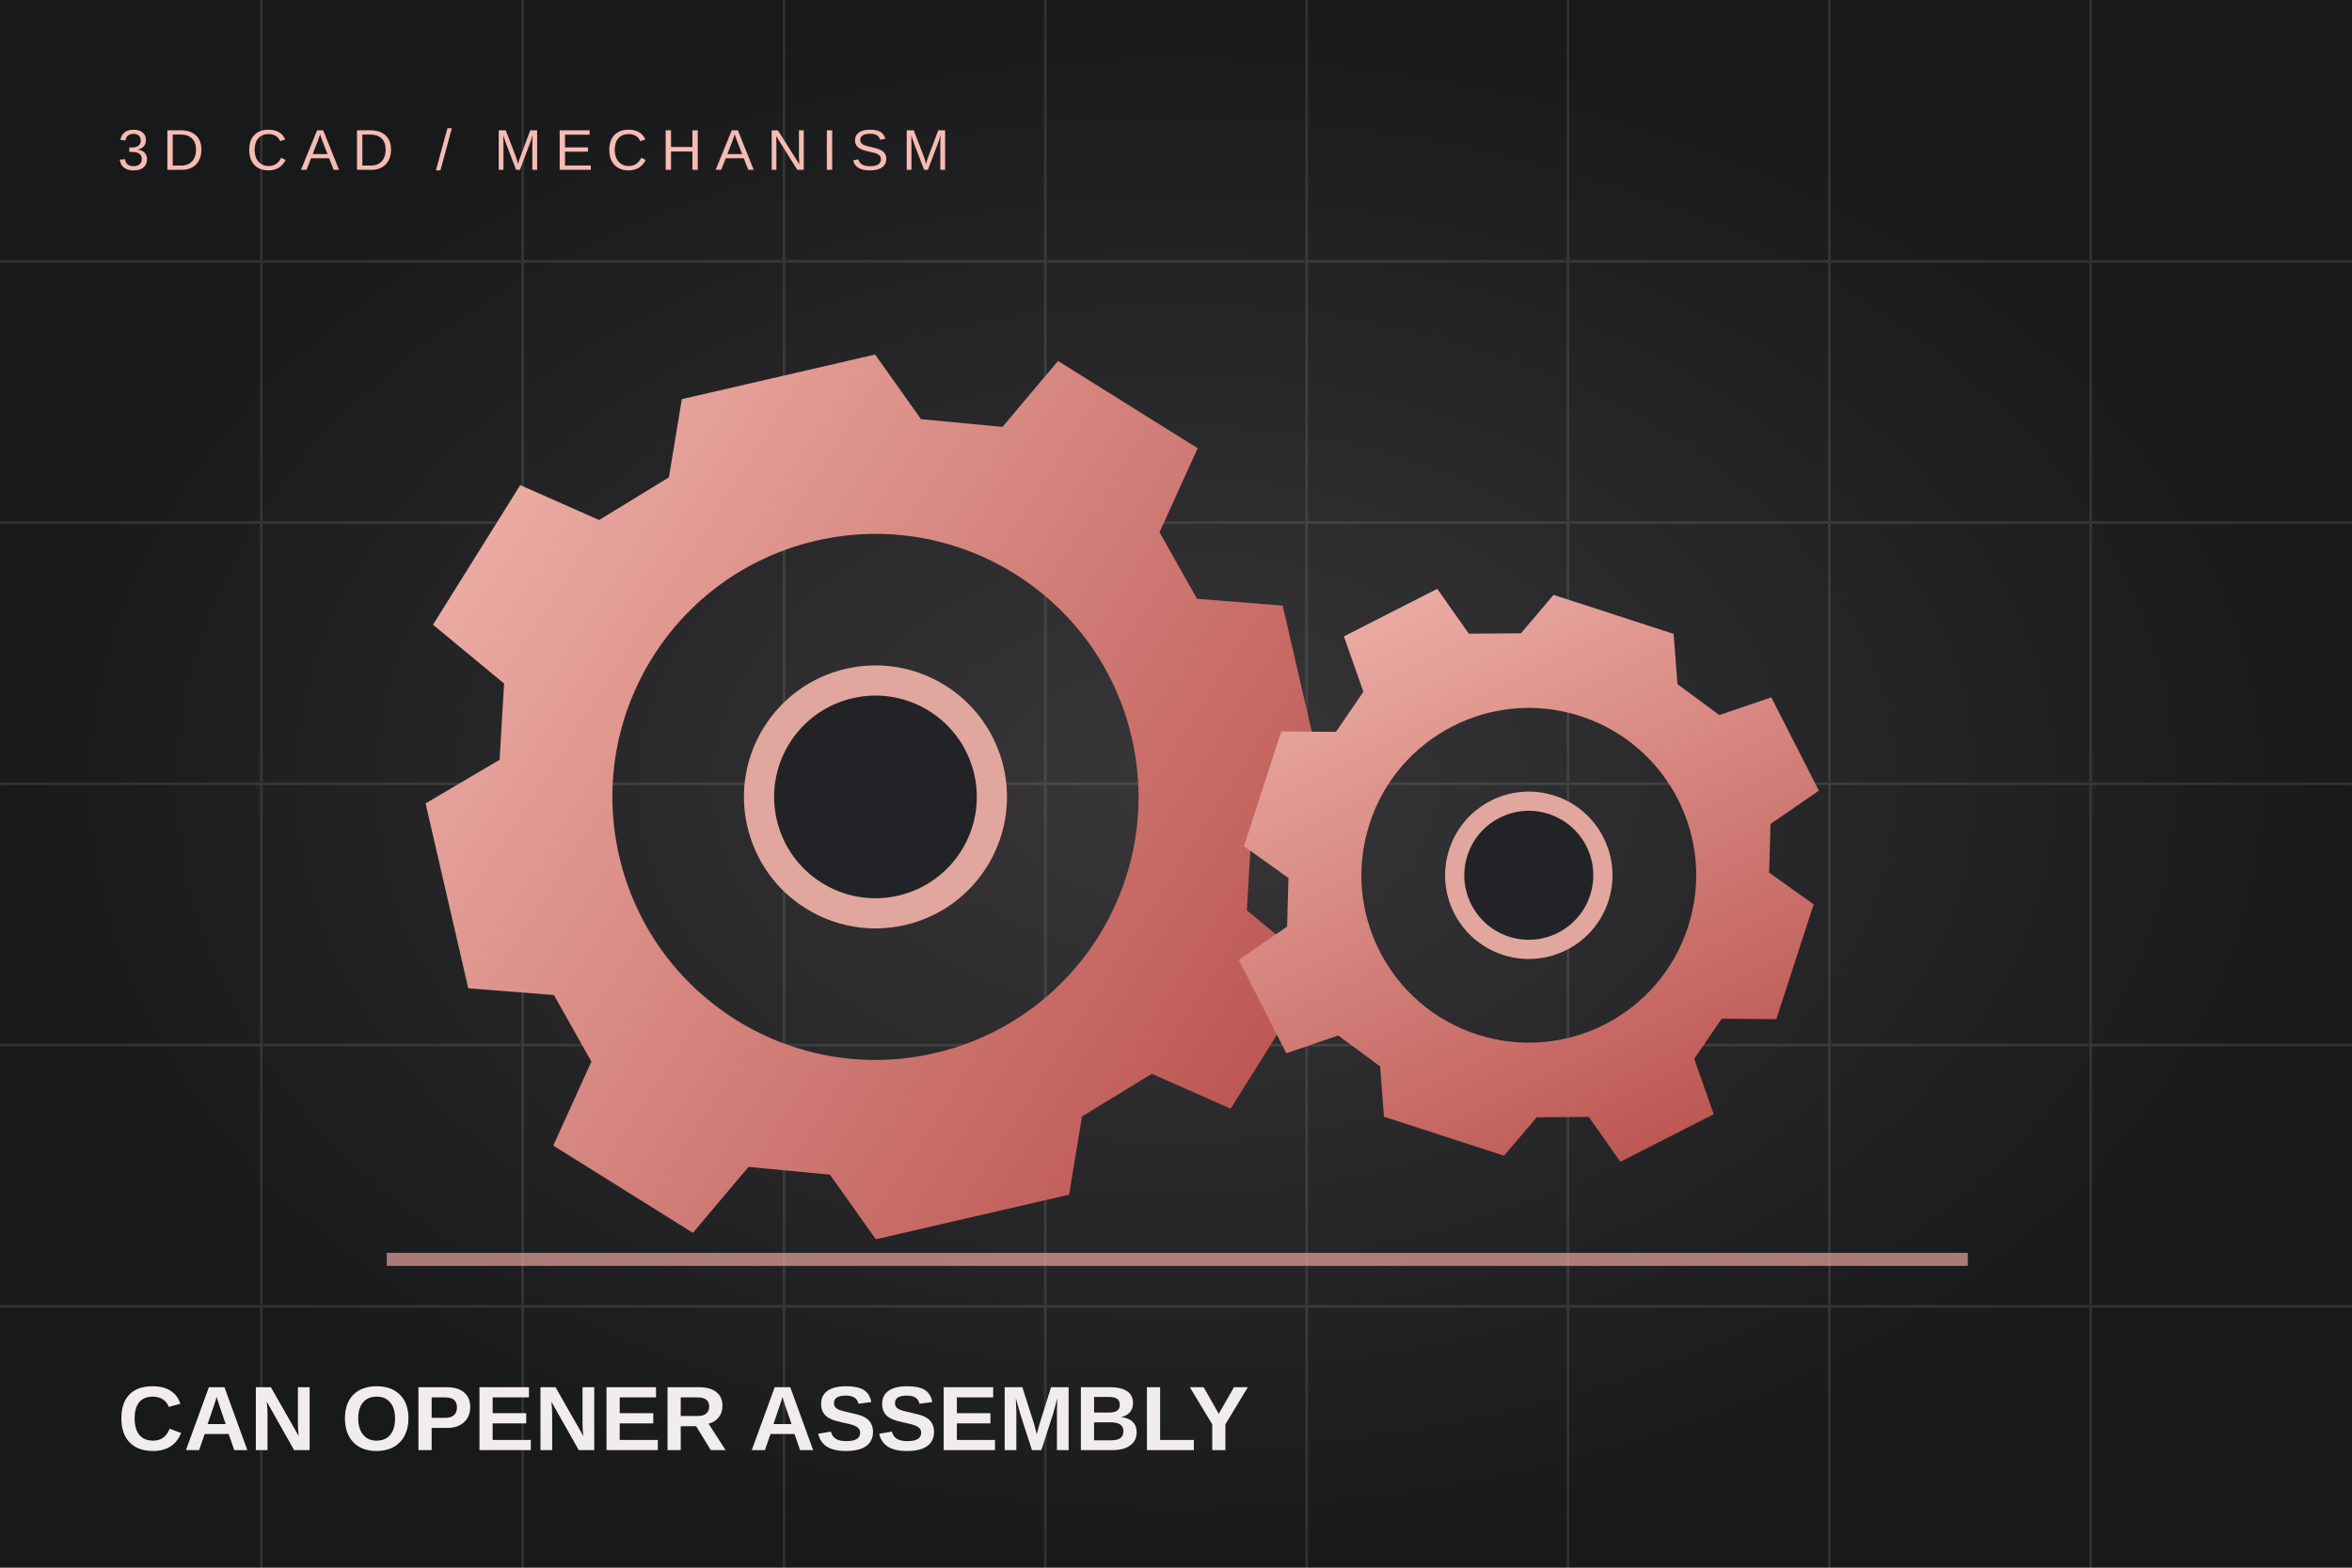
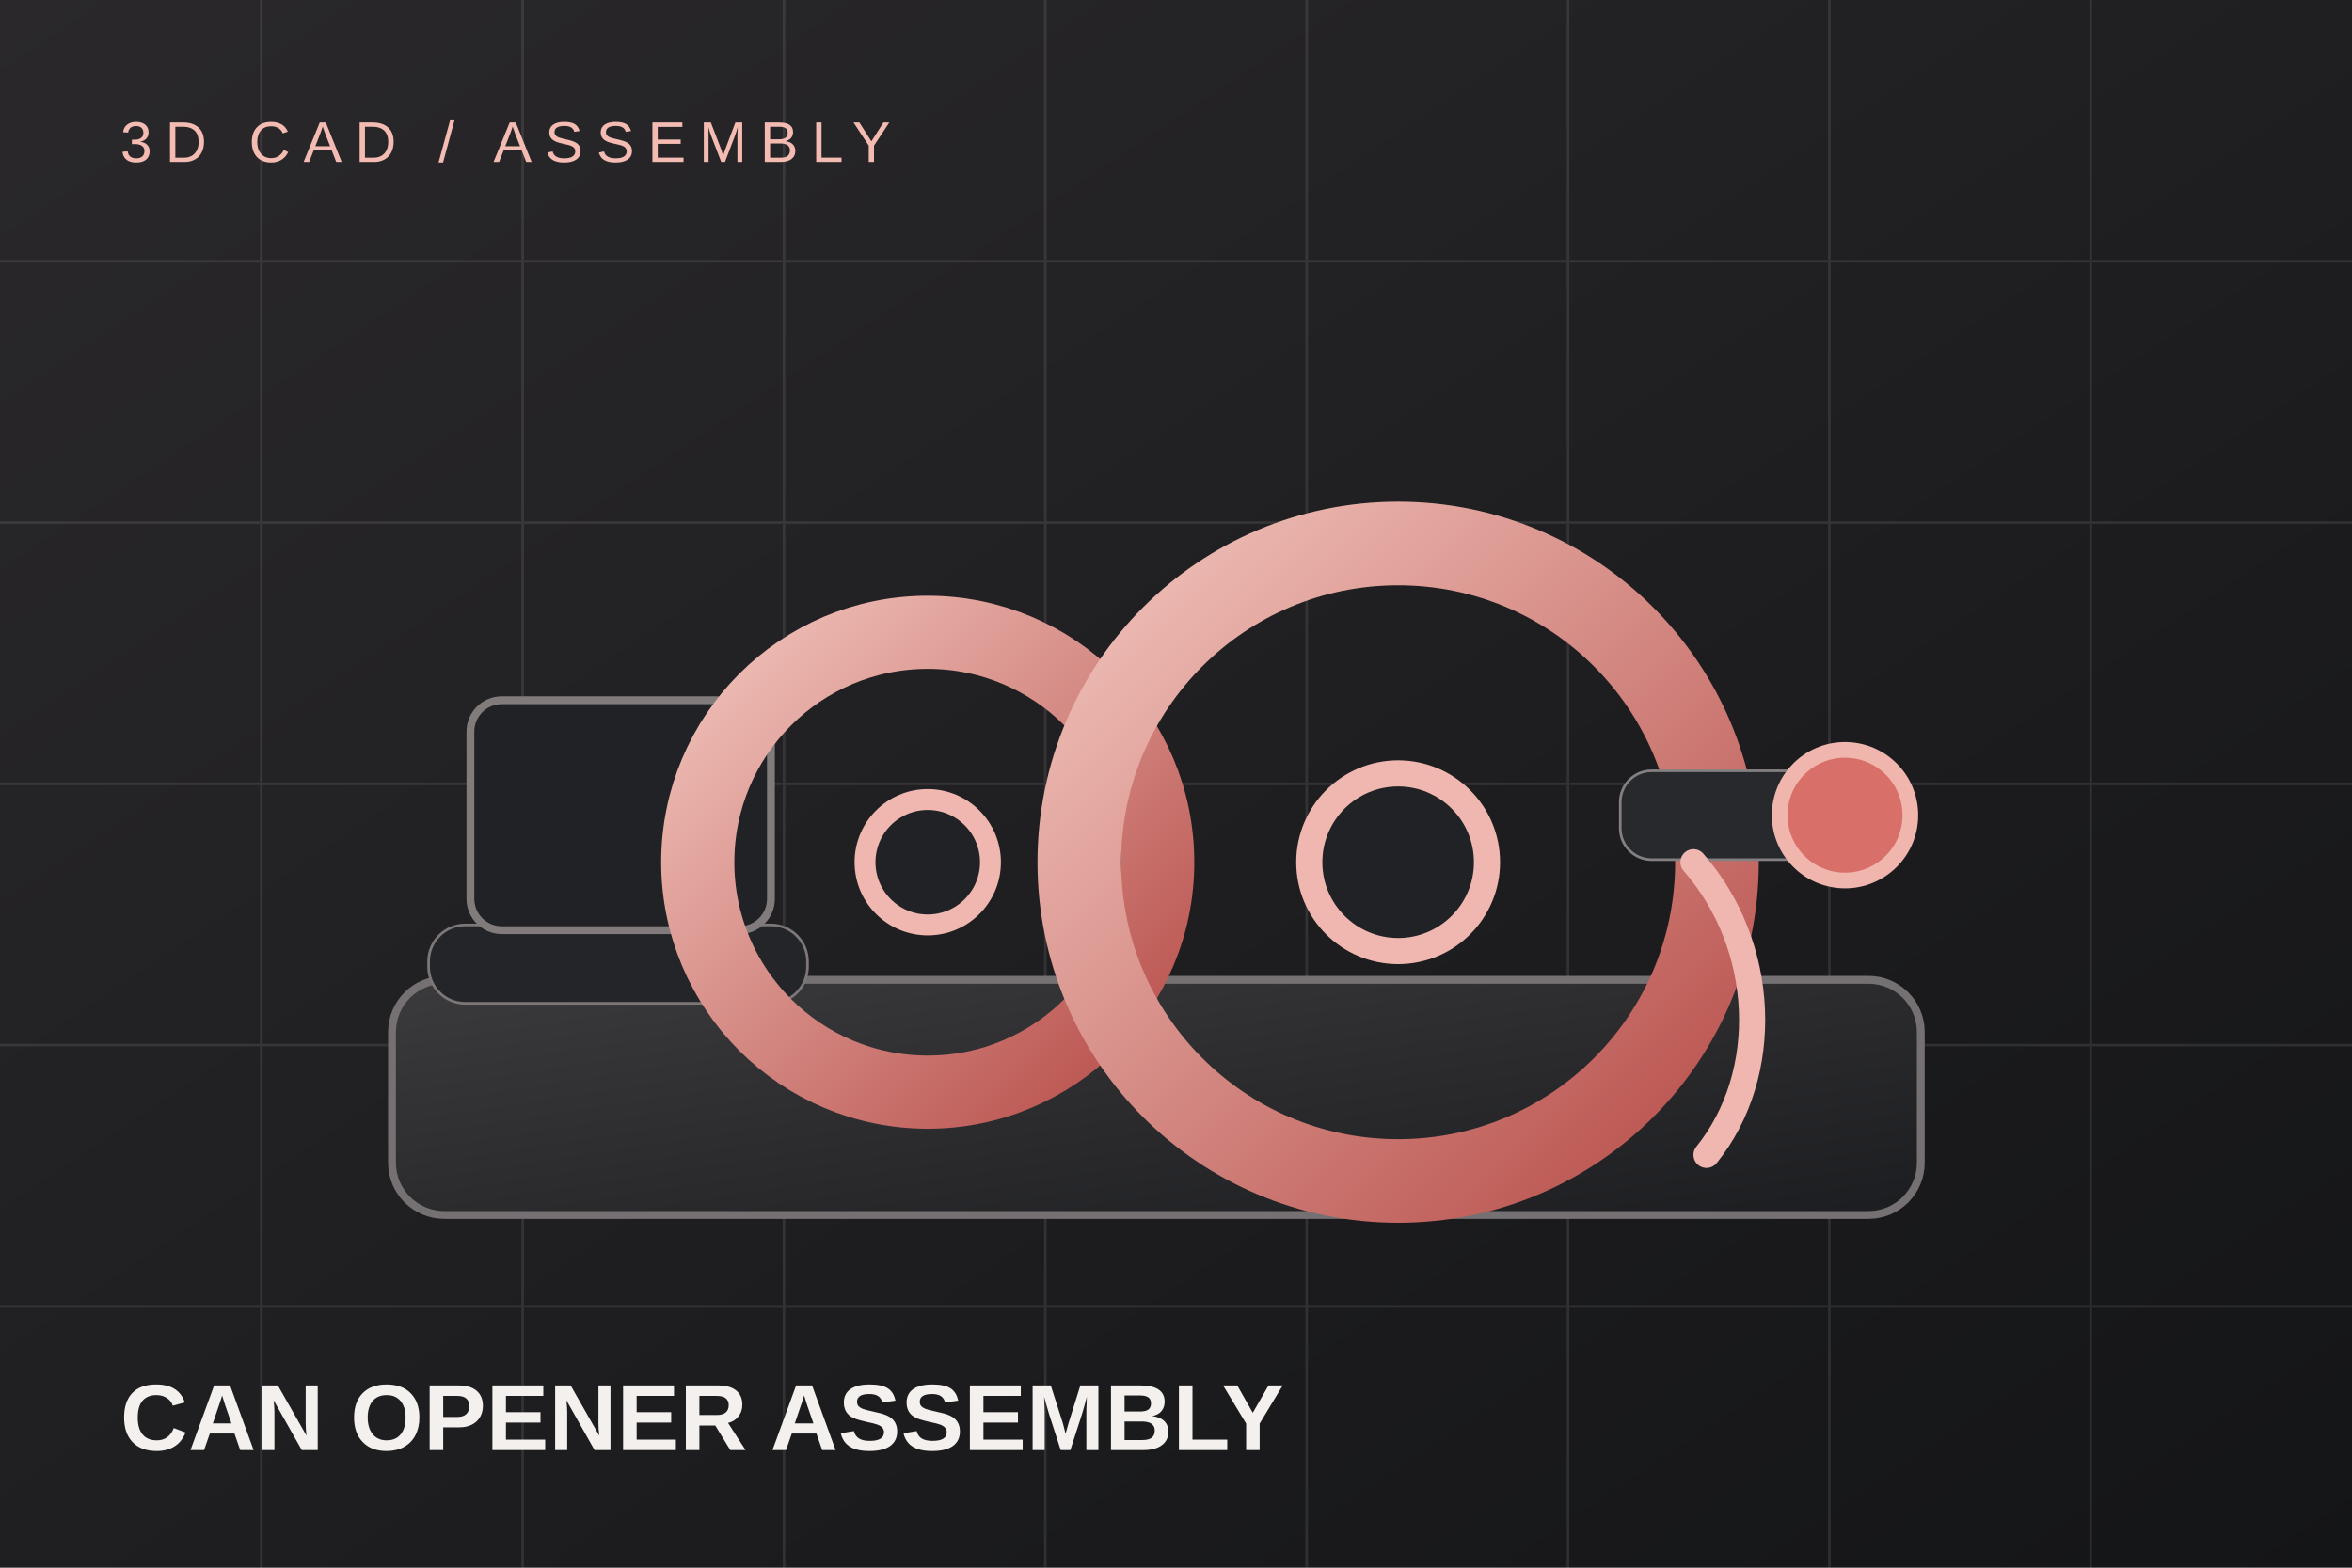
- <svg xmlns="http://www.w3.org/2000/svg" viewBox="0 0 900 600" role="img" aria-label="Stylized technical drawing of meshed gears in a can opener assembly">
+ <svg xmlns="http://www.w3.org/2000/svg" viewBox="0 0 900 600" role="img" aria-label="Preview illustration of a can opener assembly">
  <defs>
-     <radialGradient id="bg">
-       <stop stop-color="#383638" />
-       <stop offset="1" stop-color="#18191b" />
-     </radialGradient>
-     <linearGradient id="gear" x1="0" y1="0" x2="1" y2="1">
-       <stop stop-color="#f1b7ae" />
-       <stop offset="1" stop-color="#b64b48" />
+     <linearGradient id="bg" x1="0" y1="0" x2="1" y2="1">
+       <stop stop-color="#2a282b" />
+       <stop offset="1" stop-color="#141517" />
    </linearGradient>
-     <g id="wheel">
-       <path fill="url(#gear)" fill-rule="evenodd" d="M-23-100H23L30-83 48-77 64-89 91-62 78-45 83-28 102-22 102 22 83 28 78 45 91 62 64 89 48 77 30 83 23 100-23 100-30 83-48 77-64 89-91 62-78 45-83 28-102 22-102-22-83-28-78-45-91-62-64-89-48-77-30-83Z M0-61A61 61 0 1 0 0 61A61 61 0 1 0 0-61Z" />
-       <circle r="27" fill="#222326" stroke="#e1a69d" stroke-width="7" />
-     </g>
+     <linearGradient id="metal" x1="0" y1="0" x2="1" y2="1">
+       <stop stop-color="#f0c2ba" />
+       <stop offset="1" stop-color="#b84f4b" />
+     </linearGradient>
+     <linearGradient id="base" x1="0" y1="0" x2="1" y2="1">
+       <stop stop-color="#3b3a3d" />
+       <stop offset="1" stop-color="#1c1d20" />
+     </linearGradient>
  </defs>
  <rect width="900" height="600" fill="url(#bg)" />
-   <g opacity=".14" stroke="#c9c7c5" stroke-width="1">
+   <g opacity=".12" stroke="#d1cecb" stroke-width="1">
    <path d="M0 100H900M0 200H900M0 300H900M0 400H900M0 500H900M100 0V600M200 0V600M300 0V600M400 0V600M500 0V600M600 0V600M700 0V600M800 0V600" />
  </g>
-   <g transform="translate(335 305) rotate(-13) scale(1.65)">
-     <use href="#wheel" />
-   </g>
-   <g transform="translate(585 335) rotate(18) scale(1.05)">
-     <use href="#wheel" />
-   </g>
-   <path d="M148 482H753" stroke="#f6aca6" stroke-width="5" opacity=".65" />
-   <text x="45" y="65" fill="#f6bbb2" font-size="22" font-family="Arial,sans-serif" letter-spacing="5">3D CAD / MECHANISM</text>
-   <text x="45" y="555" fill="#f2eded" font-size="35" font-weight="bold" font-family="Arial,sans-serif">CAN OPENER ASSEMBLY</text>
+   <rect x="150" y="375" width="585" height="90" rx="20" fill="url(#base)" stroke="#757173" stroke-width="3" />
+   <rect x="164" y="354" width="145" height="30" rx="14" fill="#242529" stroke="#7d7777" />
+   <rect x="180" y="268" width="115" height="88" rx="12" fill="#212226" stroke="#817b7b" stroke-width="3" />
+   <circle cx="355" cy="330" r="88" fill="none" stroke="url(#metal)" stroke-width="28" />
+   <circle cx="355" cy="330" r="24" fill="#212226" stroke="#efb7af" stroke-width="8" />
+   <circle cx="535" cy="330" r="122" fill="none" stroke="url(#metal)" stroke-width="32" />
+   <circle cx="535" cy="330" r="34" fill="#212226" stroke="#efb7af" stroke-width="10" />
+   <rect x="620" y="295" width="92" height="34" rx="12" fill="#27292d" stroke="#848081" />
+   <circle cx="706" cy="312" r="25" fill="#d96f69" stroke="#f0b6ae" stroke-width="6" />
+   <path d="M648 330c28 32 30 81 5 112" fill="none" stroke="#efb7af" stroke-width="10" stroke-linecap="round" />
+   <text x="46" y="62" fill="#f3bbb2" font-size="22" font-family="Arial,sans-serif" letter-spacing="5">3D CAD / ASSEMBLY</text>
+   <text x="46" y="555" fill="#f4f0ee" font-size="36" font-weight="700" font-family="Arial,sans-serif">CAN OPENER ASSEMBLY</text>
</svg>
